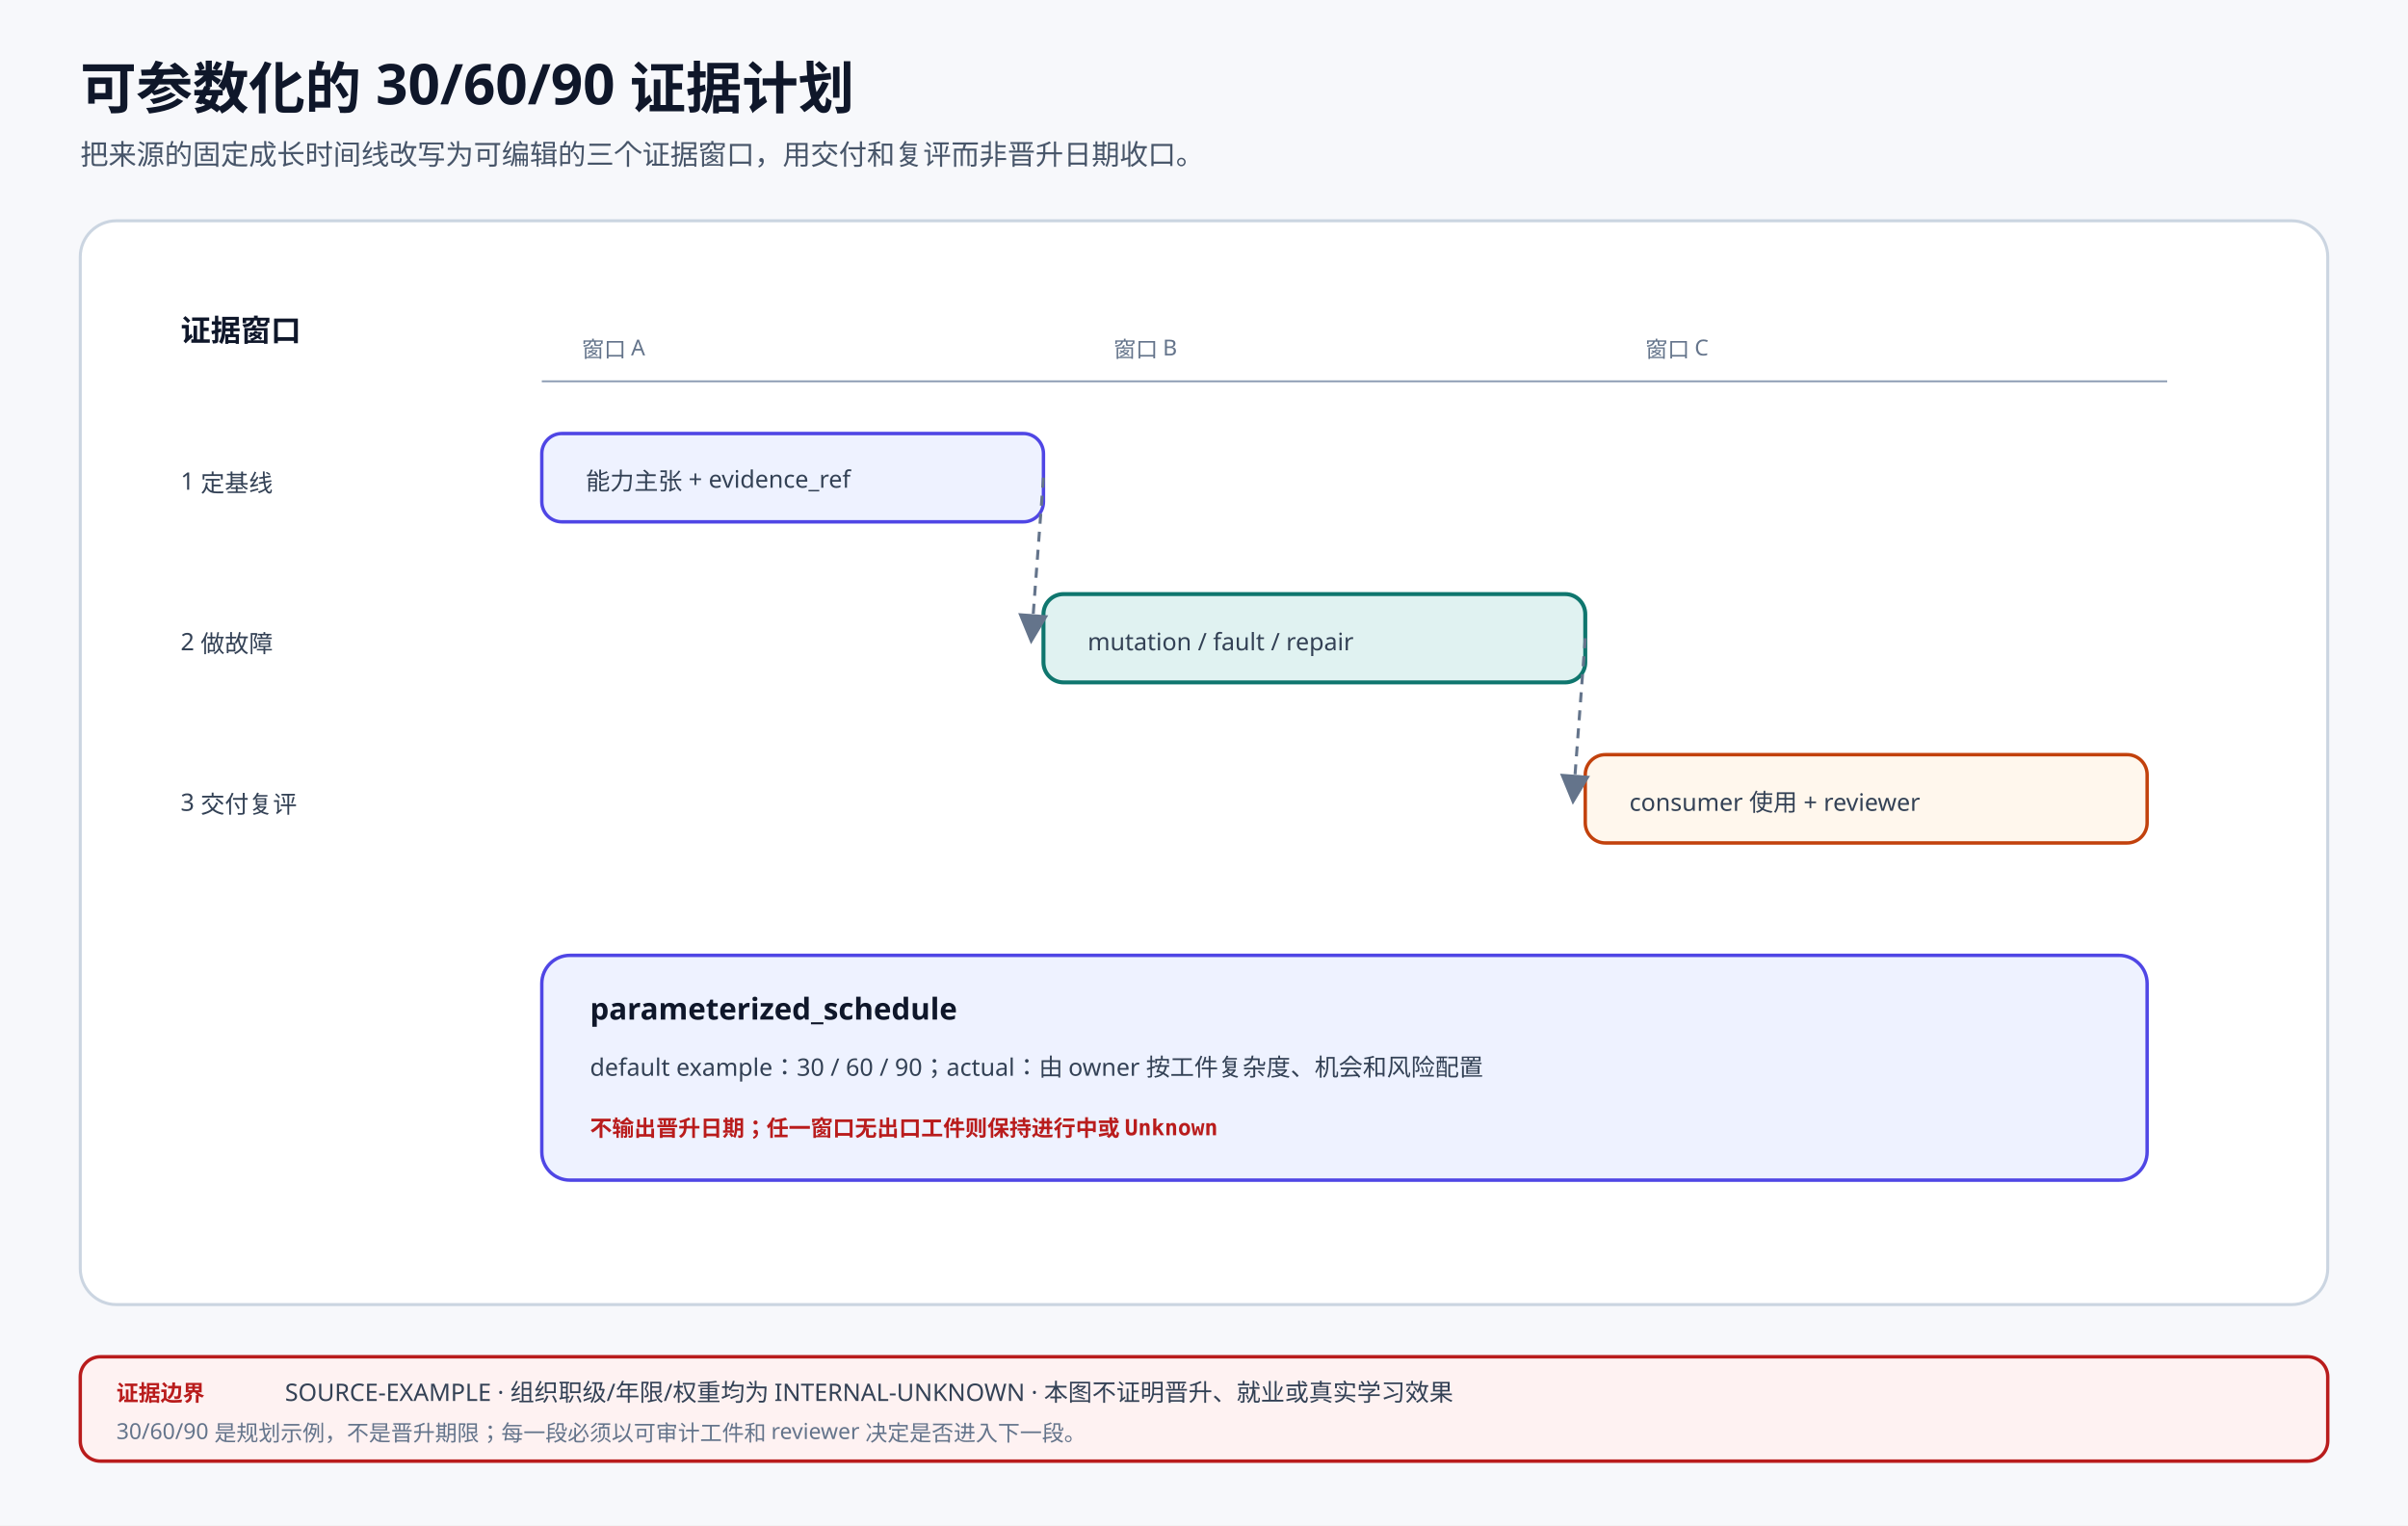
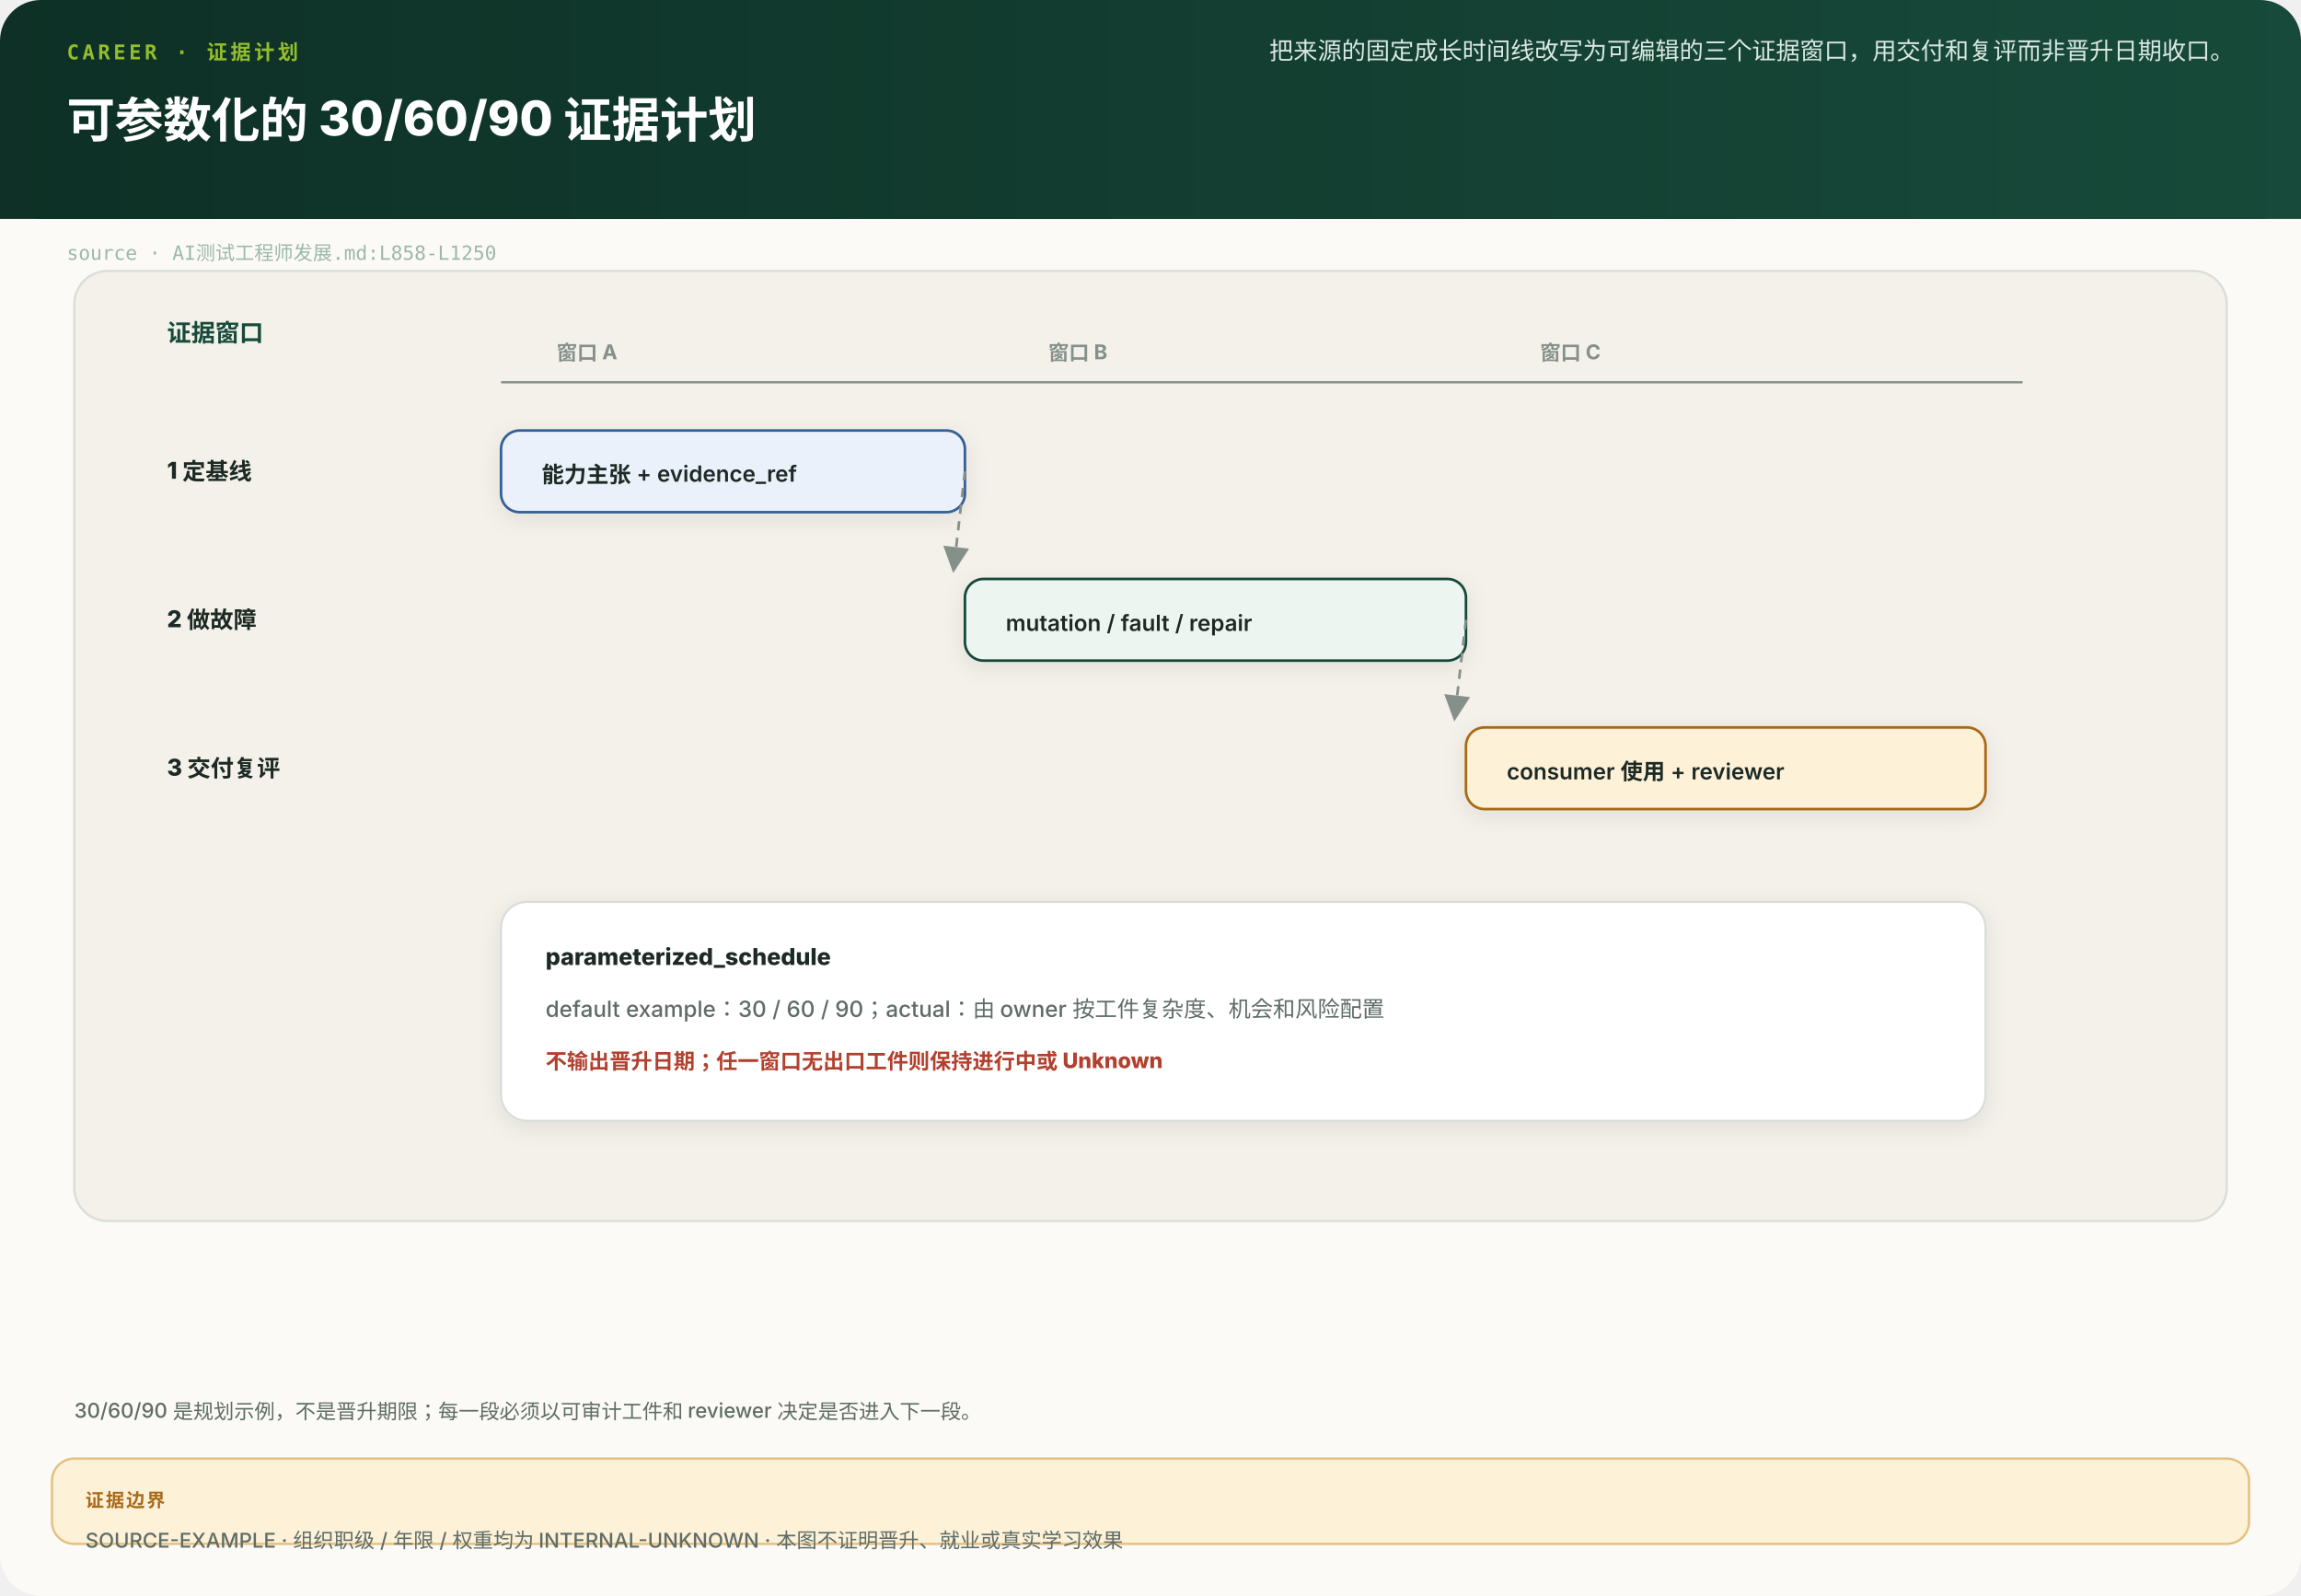
- <svg xmlns="http://www.w3.org/2000/svg" role="img" aria-labelledby="title desc" viewBox="0 0 1200 760" width="1200" height="760">
+ <svg xmlns="http://www.w3.org/2000/svg" role="img" aria-labelledby="title desc" viewBox="0 0 1240 860" width="1240" height="860">
  <defs>
-     <marker id="arrow" markerWidth="10" markerHeight="10" refX="8" refY="5" orient="auto">
-       <path d="M0 0 L10 5 L0 10z" fill="#0f766e" />
+     <filter id="ds-soft" x="-20%" y="-20%" width="140%" height="150%">
+       <feDropShadow dx="0" dy="3" stdDeviation="6" flood-color="#0e3026" flood-opacity="0.08" />
+     </filter>
+     <filter id="ds-strong" x="-20%" y="-20%" width="140%" height="150%">
+       <feDropShadow dx="0" dy="5" stdDeviation="10" flood-color="#0e3026" flood-opacity="0.13" />
+     </filter>
+     <linearGradient id="ds-header-grad" x1="0" y1="0" x2="1" y2="0">
+       <stop offset="0" stop-color="#0e3026" />
+       <stop offset="1" stop-color="#174a3a" />
+     </linearGradient>
+     <marker id="ds-arw-forest" markerWidth="10" markerHeight="10" refX="8" refY="5" orient="auto">
+       <path d="M0 0 L10 5 L0 10 z" fill="#174a3a" />
    </marker>
-     <marker id="arrow2" markerWidth="10" markerHeight="10" refX="8" refY="5" orient="auto">
-       <path d="M0 0 L10 5 L0 10z" fill="#64748b" />
+     <marker id="ds-arw-amber" markerWidth="10" markerHeight="10" refX="8" refY="5" orient="auto">
+       <path d="M0 0 L10 5 L0 10 z" fill="#a96a18" />
+     </marker>
+     <marker id="ds-arw-red" markerWidth="10" markerHeight="10" refX="8" refY="5" orient="auto">
+       <path d="M0 0 L10 5 L0 10 z" fill="#b2402f" />
+     </marker>
+     <marker id="ds-arw-soft" markerWidth="10" markerHeight="10" refX="8" refY="5" orient="auto">
+       <path d="M0 0 L10 5 L0 10 z" fill="#85908a" />
    </marker>
  </defs>
  <style>
- .bg{fill:#f7f8fb}.panel{fill:#fff;stroke:#cbd5e1;stroke-width:1.5}.primary{fill:#e0f2f1;stroke:#0f766e;stroke-width:2}.secondary{fill:#eef2ff;stroke:#4f46e5;stroke-width:1.7}.warn{fill:#fff7ed;stroke:#c2410c;stroke-width:1.7}.unknown{fill:#fef2f2;stroke:#b91c1c;stroke-width:1.7}.title{font:700 28px system-ui,"PingFang SC",sans-serif;fill:#0f172a}.sub{font:14px system-ui,"PingFang SC",sans-serif;fill:#475569}.h{font:700 15px system-ui,"PingFang SC",sans-serif;fill:#0f172a}.m{font:12px system-ui,"PingFang SC",sans-serif;fill:#334155}.tiny{font:11px system-ui,"PingFang SC",sans-serif;fill:#64748b}.badge{font:700 11px ui-monospace,monospace;fill:#b91c1c}.edge{fill:none;stroke:#0f766e;stroke-width:2;marker-end:url(#arrow)}.dash{fill:none;stroke:#64748b;stroke-width:1.5;stroke-dasharray:5 4;marker-end:url(#arrow2)}
+     .ds-bg{fill:#fbfaf6}
+     .ds-header{fill:url(#ds-header-grad)}
+     .ds-eyebrow{font:700 11px ui-monospace,SFMono-Regular,Menlo,Consolas,monospace;letter-spacing:.16em;fill:#93bd2c}
+     .ds-title{font:800 26px -apple-system,BlinkMacSystemFont,'Segoe UI','PingFang SC','Hiragino Sans GB','Microsoft YaHei',sans-serif;fill:#ffffff}
+     .ds-subtitle{font:500 13px -apple-system,BlinkMacSystemFont,'Segoe UI','PingFang SC','Hiragino Sans GB','Microsoft YaHei',sans-serif;fill:#d9e8e0}
+     .ds-source{font:500 10.5px ui-monospace,SFMono-Regular,Menlo,Consolas,monospace;fill:#9db7ab}
+     .ds-section{font:800 11px ui-monospace,SFMono-Regular,Menlo,Consolas,monospace;letter-spacing:.12em;fill:#174a3a}
+     .ds-foot{font:500 11px -apple-system,BlinkMacSystemFont,'Segoe UI','PingFang SC','Hiragino Sans GB','Microsoft YaHei',sans-serif;fill:#5f6c66}
+     .ds-footbadge{font:800 10px ui-monospace,SFMono-Regular,Menlo,Consolas,monospace;letter-spacing:.1em;fill:#a96a18}
+     .ds-node rect{stroke-width:1.4}
+     .ds-node-title{font:800 13.5px -apple-system,BlinkMacSystemFont,'Segoe UI','PingFang SC','Hiragino Sans GB','Microsoft YaHei',sans-serif;fill:#1c2924}
+     .ds-node-detail{font:500 10.5px -apple-system,BlinkMacSystemFont,'Segoe UI','PingFang SC','Hiragino Sans GB','Microsoft YaHei',sans-serif;fill:#5f6c66}
+     .ds-node-index{font:800 10px ui-monospace,SFMono-Regular,Menlo,Consolas,monospace;fill:#85908a}
+     .ds-edge{fill:none;stroke:#174a3a;stroke-width:2}
+     .ds-edge-label{font:600 9.5px -apple-system,BlinkMacSystemFont,'Segoe UI','PingFang SC','Hiragino Sans GB','Microsoft YaHei',sans-serif;fill:#5f6c66;paint-order:stroke;stroke:#fbfaf6;stroke-width:4px}
+     .ds-legend{font:500 10px -apple-system,BlinkMacSystemFont,'Segoe UI','PingFang SC','Hiragino Sans GB','Microsoft YaHei',sans-serif;fill:#5f6c66}
+ 
+ .cc-title{font:800 18px -apple-system,BlinkMacSystemFont,'Segoe UI','PingFang SC','Hiragino Sans GB','Microsoft YaHei',sans-serif;fill:#1c2924}
+ .cc-label{font:800 10.5px ui-monospace,SFMono-Regular,Menlo,Consolas,monospace;letter-spacing:.12em;fill:#85908a}
+ .cc-value{font:500 12.5px -apple-system,BlinkMacSystemFont,'Segoe UI','PingFang SC','Hiragino Sans GB','Microsoft YaHei',sans-serif;fill:#5f6c66}
+ .cc-note{font:500 11px -apple-system,BlinkMacSystemFont,'Segoe UI','PingFang SC','Hiragino Sans GB','Microsoft YaHei',sans-serif;fill:#5f6c66}
</style>
-   <rect class="bg" width="1200" height="760" />
+   <rect class="ds-bg" width="1240" height="860" rx="22" />
+   <rect class="ds-header" x="0" y="0" width="1240" height="118" rx="22" />
+   <rect class="ds-header" x="0" y="96" width="1240" height="22" />
+   <text class="ds-eyebrow" x="36" y="32">CAREER · 证据计划</text>
+   <text class="ds-subtitle" x="1204" y="32" text-anchor="end">把来源的固定成长时间线改写为可编辑的三个证据窗口，用交付和复评而非晋升日期收口。</text>
+   <text class="ds-title" x="36" y="74">可参数化的 30/60/90 证据计划</text>
+   <text class="ds-source" x="36" y="140">source · AI测试工程师发展.md:L858-L1250</text>
  <g data-source-ref="AI测试工程师发展.md:L858-L1250">
-     <text class="title" x="40" y="54">可参数化的 30/60/90 证据计划</text>
-     <text class="sub" x="40" y="82">把来源的固定成长时间线改写为可编辑的三个证据窗口，用交付和复评而非晋升日期收口。</text>
+     <rect x="40" y="146" width="1160" height="512" rx="18" fill="#f3f1e9" stroke="#d9ded9" stroke-width="1.2" />
+     <text x="90" y="184" font-family="-apple-system,BlinkMacSystemFont,'Segoe UI','PingFang SC','Hiragino Sans GB','Microsoft YaHei',sans-serif" font-size="13" font-weight="800" fill="#174a3a" text-anchor="start">证据窗口</text>
+     <line x1="270" y1="206" x2="1090" y2="206" stroke="#85908a" stroke-width="1.2" />
+     <text x="300" y="194" font-family="-apple-system,BlinkMacSystemFont,'Segoe UI','PingFang SC','Hiragino Sans GB','Microsoft YaHei',sans-serif" font-size="11" font-weight="700" fill="#85908a" text-anchor="start">窗口 A</text>
+     <text x="565" y="194" font-family="-apple-system,BlinkMacSystemFont,'Segoe UI','PingFang SC','Hiragino Sans GB','Microsoft YaHei',sans-serif" font-size="11" font-weight="700" fill="#85908a" text-anchor="start">窗口 B</text>
+     <text x="830" y="194" font-family="-apple-system,BlinkMacSystemFont,'Segoe UI','PingFang SC','Hiragino Sans GB','Microsoft YaHei',sans-serif" font-size="11" font-weight="700" fill="#85908a" text-anchor="start">窗口 C</text>
+     <text x="90" y="258" font-family="-apple-system,BlinkMacSystemFont,'Segoe UI','PingFang SC','Hiragino Sans GB','Microsoft YaHei',sans-serif" font-size="12.5" font-weight="800" fill="#1c2924" text-anchor="start">1 定基线</text>
+     <g filter="url(#ds-soft)">
+       <rect x="270" y="232" width="250" height="44" rx="10" fill="#eaf1fa" stroke="#355f96" stroke-width="1.4" />
+     </g>
+     <text x="292" y="260" font-family="-apple-system,BlinkMacSystemFont,'Segoe UI','PingFang SC','Hiragino Sans GB','Microsoft YaHei',sans-serif" font-size="12" font-weight="600" fill="#1c2924" text-anchor="start">能力主张 + evidence_ref</text>
+     <text x="90" y="338" font-family="-apple-system,BlinkMacSystemFont,'Segoe UI','PingFang SC','Hiragino Sans GB','Microsoft YaHei',sans-serif" font-size="12.5" font-weight="800" fill="#1c2924" text-anchor="start">2 做故障</text>
+     <g filter="url(#ds-soft)">
+       <rect x="520" y="312" width="270" height="44" rx="10" fill="#edf5f0" stroke="#174a3a" stroke-width="1.4" />
+     </g>
+     <text x="542" y="340" font-family="-apple-system,BlinkMacSystemFont,'Segoe UI','PingFang SC','Hiragino Sans GB','Microsoft YaHei',sans-serif" font-size="12" font-weight="600" fill="#1c2924" text-anchor="start">mutation / fault / repair</text>
+     <text x="90" y="418" font-family="-apple-system,BlinkMacSystemFont,'Segoe UI','PingFang SC','Hiragino Sans GB','Microsoft YaHei',sans-serif" font-size="12.5" font-weight="800" fill="#1c2924" text-anchor="start">3 交付复评</text>
+     <g filter="url(#ds-soft)">
+       <rect x="790" y="392" width="280" height="44" rx="10" fill="#fdf1d8" stroke="#a96a18" stroke-width="1.4" />
+     </g>
+     <text x="812" y="420" font-family="-apple-system,BlinkMacSystemFont,'Segoe UI','PingFang SC','Hiragino Sans GB','Microsoft YaHei',sans-serif" font-size="12" font-weight="600" fill="#1c2924" text-anchor="start">consumer 使用 + reviewer</text>
+     <path d="M520 254 L514 306" fill="none" stroke="#85908a" stroke-width="1.4" stroke-dasharray="5 4" marker-end="url(#ds-arw-soft)" />
+     <path d="M790 334 L784 386" fill="none" stroke="#85908a" stroke-width="1.4" stroke-dasharray="5 4" marker-end="url(#ds-arw-soft)" />
+     <g filter="url(#ds-soft)">
+       <rect x="270" y="486" width="800" height="118" rx="14" fill="#fff" stroke="#d9ded9" stroke-width="1.2" />
+     </g>
+     <text x="294" y="520" font-family="-apple-system,BlinkMacSystemFont,'Segoe UI','PingFang SC','Hiragino Sans GB','Microsoft YaHei',sans-serif" font-size="12.5" font-weight="800" fill="#1c2924" text-anchor="start">parameterized_schedule</text>
+     <text x="294" y="548" font-family="-apple-system,BlinkMacSystemFont,'Segoe UI','PingFang SC','Hiragino Sans GB','Microsoft YaHei',sans-serif" font-size="12" font-weight="500" fill="#5f6c66" text-anchor="start">default example：30 / 60 / 90；actual：由 owner 按工件复杂度、机会和风险配置</text>
+     <text x="294" y="576" font-family="-apple-system,BlinkMacSystemFont,'Segoe UI','PingFang SC','Hiragino Sans GB','Microsoft YaHei',sans-serif" font-size="11.5" font-weight="800" fill="#b2402f" text-anchor="start">不输出晋升日期；任一窗口无出口工件则保持进行中或 Unknown</text>
  </g>
-   <g>
-     <rect class="panel" x="40" y="110" width="1120" height="540" rx="18" />
-     <text class="h" x="90" y="170">证据窗口</text>
-     <line x1="270" y1="190" x2="1080" y2="190" stroke="#94a3b8" />
-     <text class="tiny" x="290" y="178">窗口 A</text>
-     <text class="tiny" x="555" y="178">窗口 B</text>
-     <text class="tiny" x="820" y="178">窗口 C</text>
-     <text class="m" x="90" y="244">1 定基线</text>
-     <rect class="secondary" x="270" y="216" width="250" height="44" rx="10" />
-     <text class="m" x="292" y="244">能力主张 + evidence_ref</text>
-     <text class="m" x="90" y="324">2 做故障</text>
-     <rect class="primary" x="520" y="296" width="270" height="44" rx="10" />
-     <text class="m" x="542" y="324">mutation / fault / repair</text>
-     <text class="m" x="90" y="404">3 交付复评</text>
-     <rect class="warn" x="790" y="376" width="280" height="44" rx="10" />
-     <text class="m" x="812" y="404">consumer 使用 + reviewer</text>
-     <path class="dash" d="M520 238 L514 318" />
-     <path class="dash" d="M790 318 L784 398" />
-     <rect class="secondary" x="270" y="476" width="800" height="112" rx="14" />
-     <text class="h" x="294" y="508">parameterized_schedule</text>
-     <text class="m" x="294" y="536">default example：30 / 60 / 90；actual：由 owner 按工件复杂度、机会和风险配置</text>
-     <text class="badge" x="294" y="566">不输出晋升日期；任一窗口无出口工件则保持进行中或 Unknown</text>
-   </g>
-   <rect class="unknown" x="40" y="676" width="1120" height="52" rx="10" />
-   <text class="badge" x="58" y="698">证据边界</text>
-   <text class="m" x="142" y="698">SOURCE-EXAMPLE · 组织职级/年限/权重均为 INTERNAL-UNKNOWN · 本图不证明晋升、就业或真实学习效果</text>
-   <text class="tiny" x="58" y="717">30/60/90 是规划示例，不是晋升期限；每一段必须以可审计工件和 reviewer 决定是否进入下一段。</text>
+   <text x="40" y="764" font-family="-apple-system,BlinkMacSystemFont,'Segoe UI','PingFang SC','Hiragino Sans GB','Microsoft YaHei',sans-serif" font-size="11px" font-weight="500" fill="#5f6c66">30/60/90 是规划示例，不是晋升期限；每一段必须以可审计工件和 reviewer 决定是否进入下一段。</text>
+   <rect x="28" y="786" width="1184" height="46" rx="12" fill="#fdf1d8" stroke="#e3c07b" stroke-width="1.2" />
+   <text class="ds-footbadge" x="46" y="812">证据边界</text>
+   <text class="ds-foot" x="46" y="834">SOURCE-EXAMPLE · 组织职级 / 年限 / 权重均为 INTERNAL-UNKNOWN · 本图不证明晋升、就业或真实学习效果</text>
</svg>
